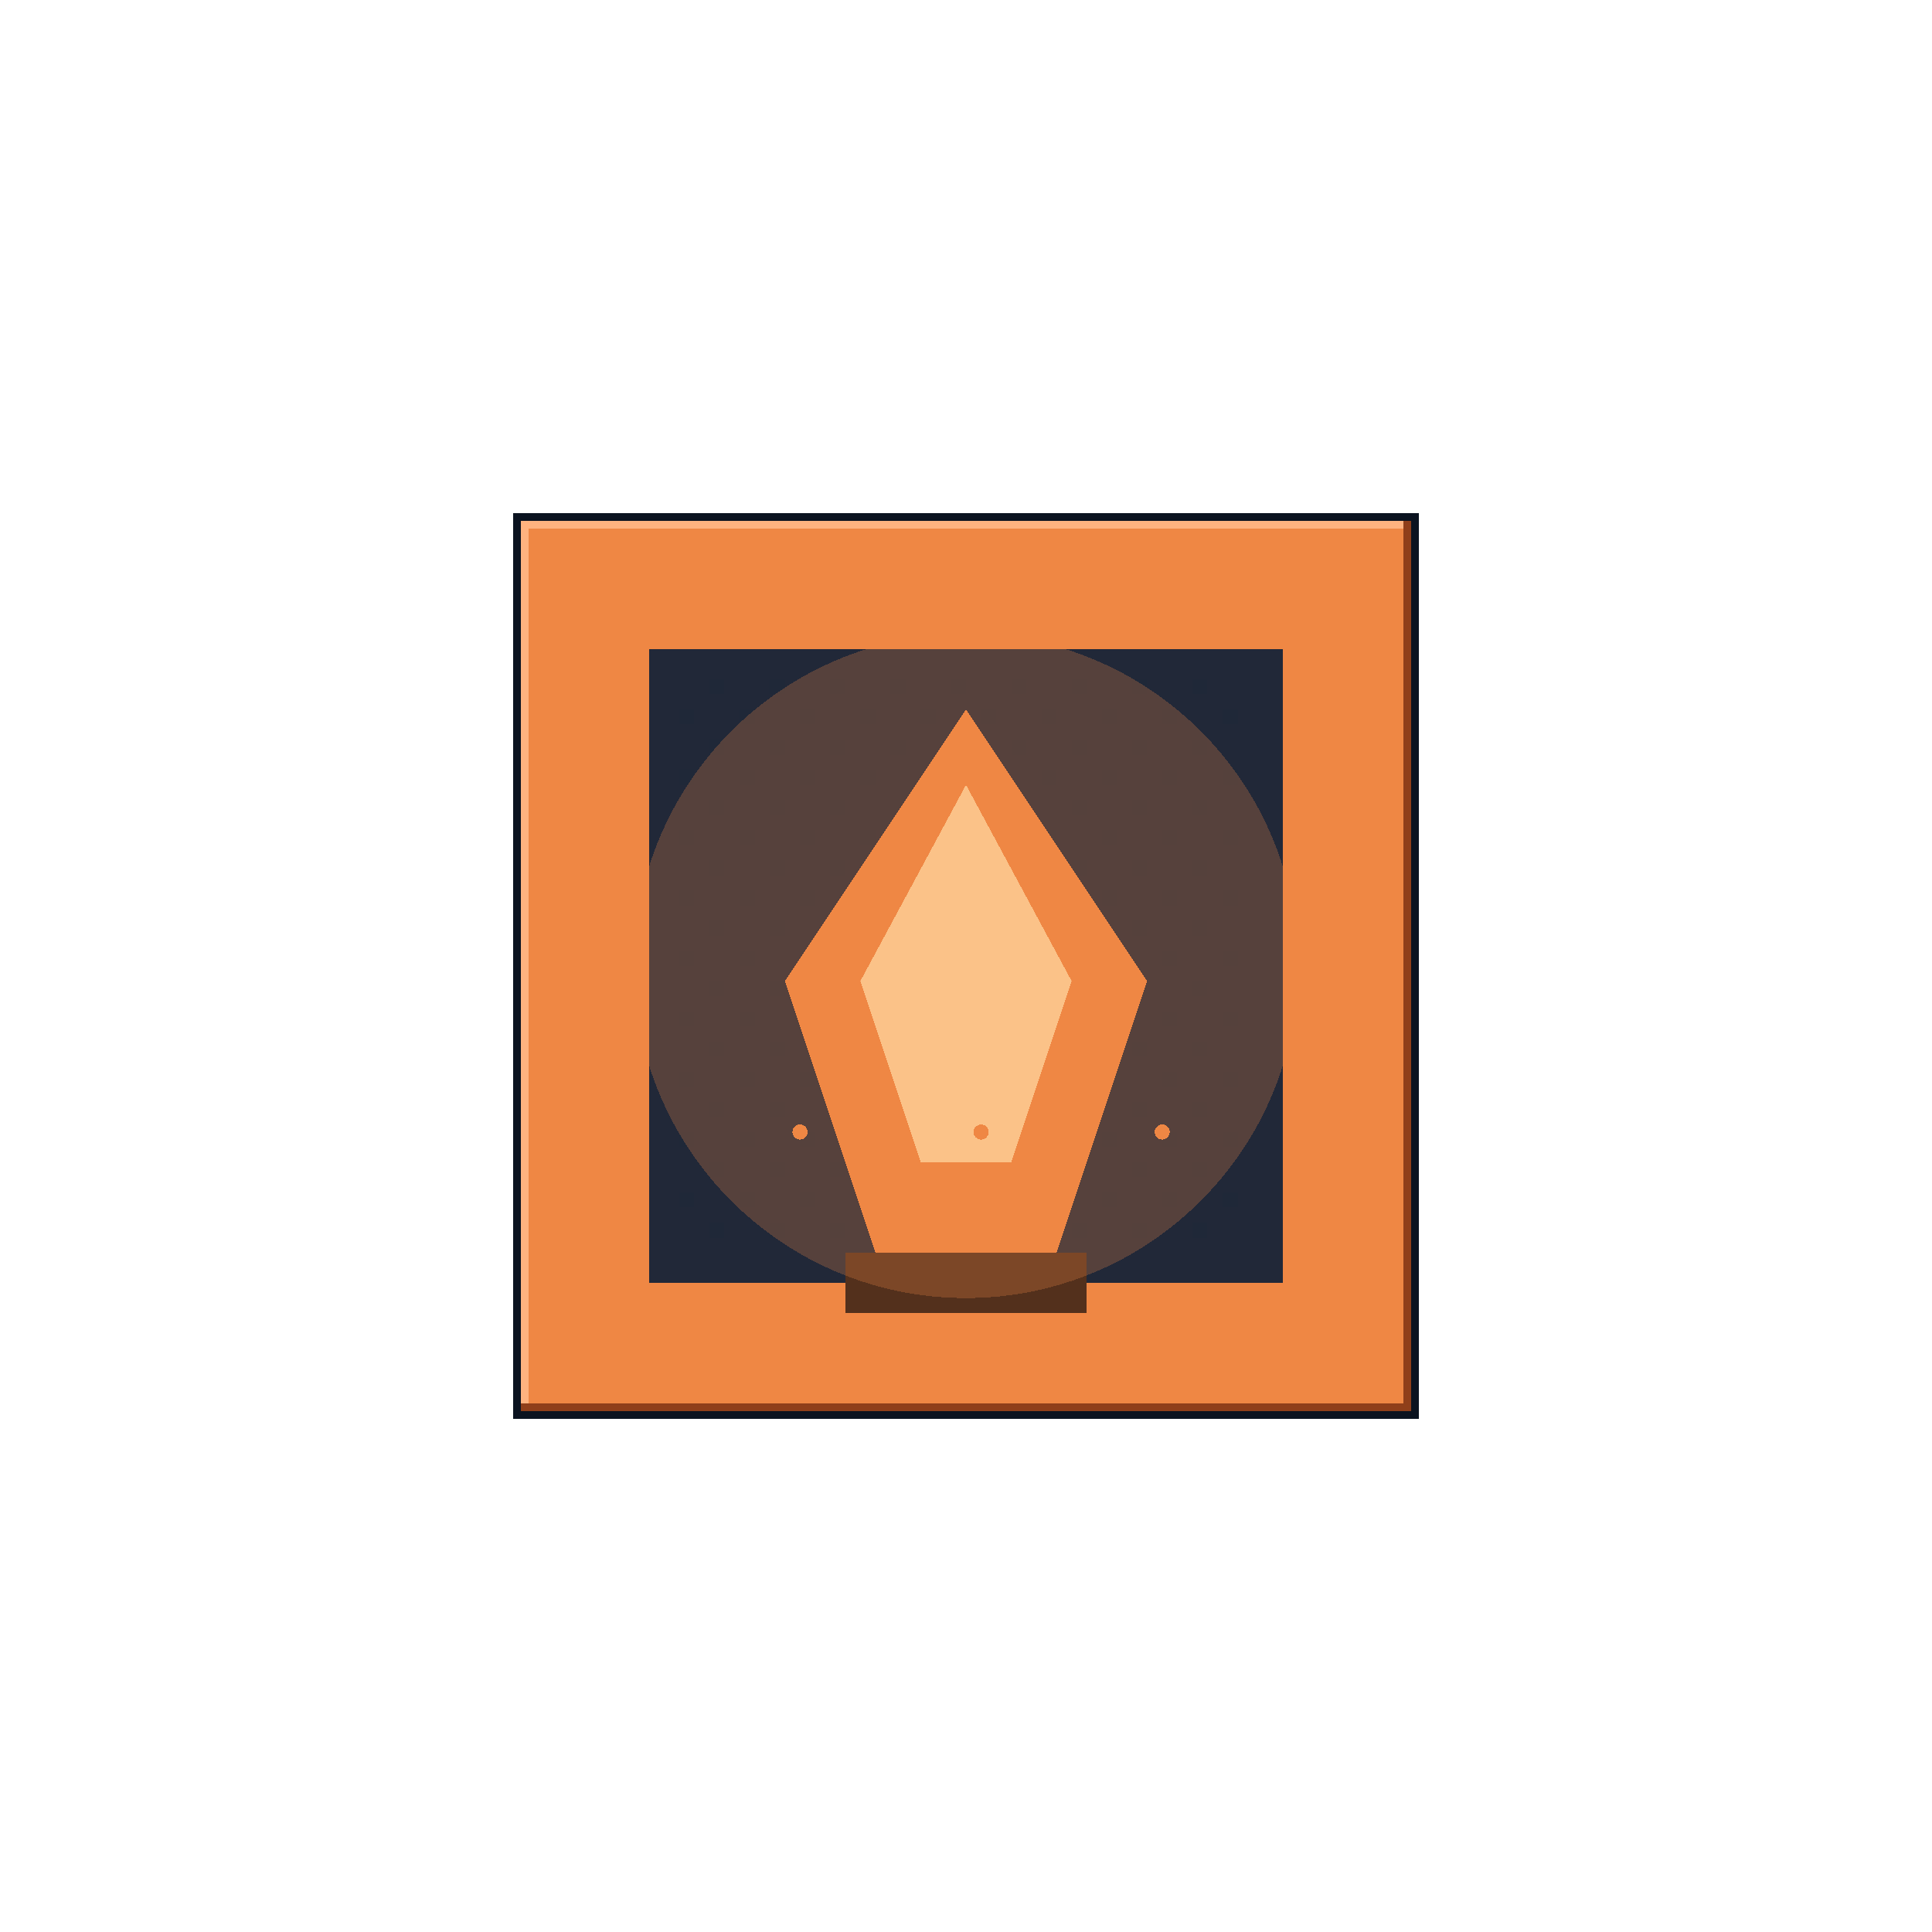
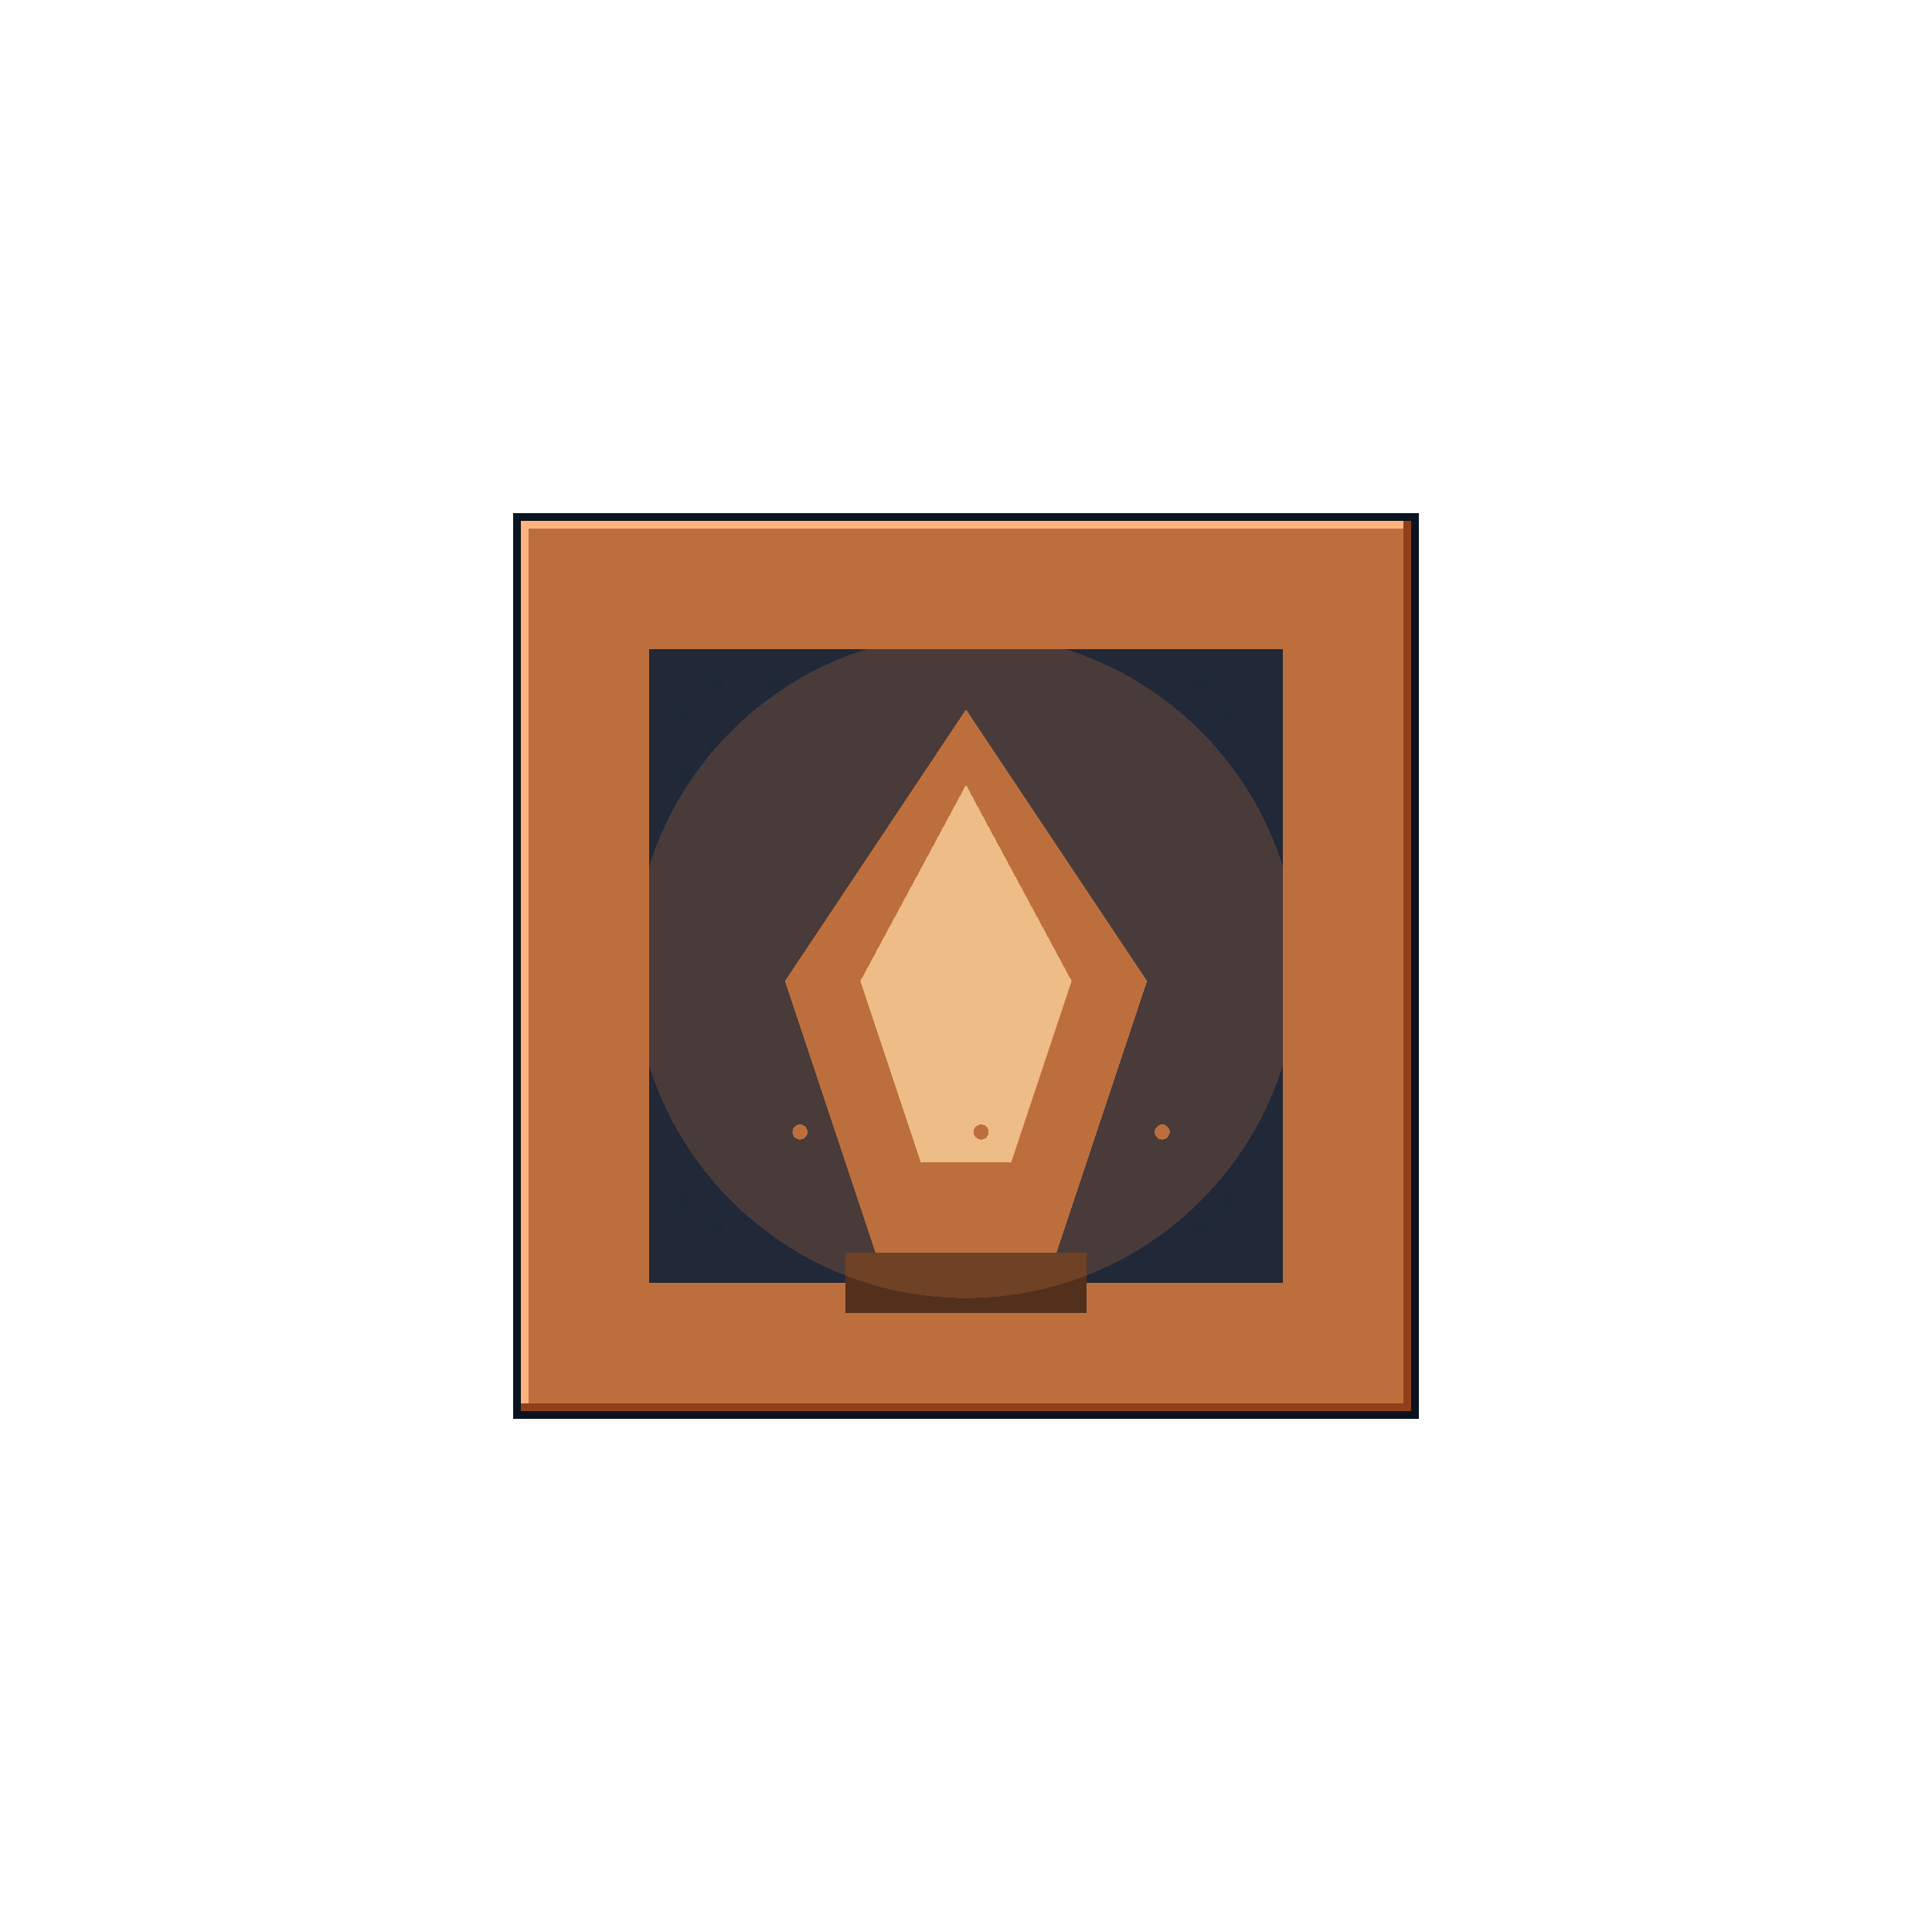
<svg xmlns="http://www.w3.org/2000/svg" width="256" height="256" viewBox="0 0 256 256" shape-rendering="crispEdges">
  <rect x="68" y="68" width="120" height="120" fill="#0b1320" />
-   <rect x="69" y="69" width="118" height="118" fill="#ef8744" />
+   <rect x="69" y="69" width="118" height="118" fill="#bc6f3d" />
  <rect x="69" y="69" width="118" height="1" fill="#ffb37f" />
  <rect x="69" y="69" width="1" height="118" fill="#ffb37f" />
  <rect x="69" y="186" width="118" height="1" fill="#8f3f1a" />
  <rect x="186" y="69" width="1" height="118" fill="#8f3f1a" />
  <rect x="86" y="86" width="84" height="84" fill="#212838" />
  <rect x="94" y="90" width="2" height="2" fill="#1f2838" />
  <rect x="102" y="90" width="2" height="2" fill="#1f2838" />
  <rect x="110" y="90" width="2" height="2" fill="#1f2838" />
  <rect x="118" y="90" width="2" height="2" fill="#1f2838" />
  <rect x="126" y="90" width="2" height="2" fill="#1f2838" />
  <rect x="134" y="90" width="2" height="2" fill="#1f2838" />
  <rect x="142" y="90" width="2" height="2" fill="#1f2838" />
  <rect x="150" y="90" width="2" height="2" fill="#1f2838" />
  <rect x="158" y="90" width="2" height="2" fill="#1f2838" />
  <rect x="90" y="94" width="2" height="2" fill="#1f2838" />
  <rect x="98" y="94" width="2" height="2" fill="#1f2838" />
  <rect x="106" y="94" width="2" height="2" fill="#1f2838" />
  <rect x="114" y="94" width="2" height="2" fill="#1f2838" />
  <rect x="122" y="94" width="2" height="2" fill="#1f2838" />
  <rect x="130" y="94" width="2" height="2" fill="#1f2838" />
  <rect x="138" y="94" width="2" height="2" fill="#1f2838" />
  <rect x="146" y="94" width="2" height="2" fill="#1f2838" />
  <rect x="154" y="94" width="2" height="2" fill="#1f2838" />
  <rect x="162" y="94" width="2" height="2" fill="#1f2838" />
  <rect x="94" y="98" width="2" height="2" fill="#1f2838" />
  <rect x="102" y="98" width="2" height="2" fill="#1f2838" />
  <rect x="110" y="98" width="2" height="2" fill="#1f2838" />
  <rect x="118" y="98" width="2" height="2" fill="#1f2838" />
  <rect x="126" y="98" width="2" height="2" fill="#1f2838" />
  <rect x="134" y="98" width="2" height="2" fill="#1f2838" />
  <rect x="142" y="98" width="2" height="2" fill="#1f2838" />
  <rect x="150" y="98" width="2" height="2" fill="#1f2838" />
  <rect x="158" y="98" width="2" height="2" fill="#1f2838" />
  <rect x="90" y="102" width="2" height="2" fill="#1f2838" />
  <rect x="98" y="102" width="2" height="2" fill="#1f2838" />
  <rect x="106" y="102" width="2" height="2" fill="#1f2838" />
  <rect x="114" y="102" width="2" height="2" fill="#1f2838" />
  <rect x="122" y="102" width="2" height="2" fill="#1f2838" />
  <rect x="130" y="102" width="2" height="2" fill="#1f2838" />
  <rect x="138" y="102" width="2" height="2" fill="#1f2838" />
  <rect x="146" y="102" width="2" height="2" fill="#1f2838" />
  <rect x="154" y="102" width="2" height="2" fill="#1f2838" />
  <rect x="162" y="102" width="2" height="2" fill="#1f2838" />
  <rect x="94" y="106" width="2" height="2" fill="#1f2838" />
  <rect x="102" y="106" width="2" height="2" fill="#1f2838" />
  <rect x="110" y="106" width="2" height="2" fill="#1f2838" />
  <rect x="118" y="106" width="2" height="2" fill="#1f2838" />
  <rect x="126" y="106" width="2" height="2" fill="#1f2838" />
  <rect x="134" y="106" width="2" height="2" fill="#1f2838" />
  <rect x="142" y="106" width="2" height="2" fill="#1f2838" />
  <rect x="150" y="106" width="2" height="2" fill="#1f2838" />
  <rect x="158" y="106" width="2" height="2" fill="#1f2838" />
  <rect x="90" y="110" width="2" height="2" fill="#1f2838" />
  <rect x="98" y="110" width="2" height="2" fill="#1f2838" />
  <rect x="106" y="110" width="2" height="2" fill="#1f2838" />
  <rect x="114" y="110" width="2" height="2" fill="#1f2838" />
  <rect x="122" y="110" width="2" height="2" fill="#1f2838" />
  <rect x="130" y="110" width="2" height="2" fill="#1f2838" />
  <rect x="138" y="110" width="2" height="2" fill="#1f2838" />
  <rect x="146" y="110" width="2" height="2" fill="#1f2838" />
  <rect x="154" y="110" width="2" height="2" fill="#1f2838" />
  <rect x="162" y="110" width="2" height="2" fill="#1f2838" />
  <rect x="94" y="114" width="2" height="2" fill="#1f2838" />
  <rect x="102" y="114" width="2" height="2" fill="#1f2838" />
  <rect x="110" y="114" width="2" height="2" fill="#1f2838" />
  <rect x="118" y="114" width="2" height="2" fill="#1f2838" />
  <rect x="126" y="114" width="2" height="2" fill="#1f2838" />
  <rect x="134" y="114" width="2" height="2" fill="#1f2838" />
  <rect x="142" y="114" width="2" height="2" fill="#1f2838" />
  <rect x="150" y="114" width="2" height="2" fill="#1f2838" />
  <rect x="158" y="114" width="2" height="2" fill="#1f2838" />
  <rect x="90" y="118" width="2" height="2" fill="#1f2838" />
  <rect x="98" y="118" width="2" height="2" fill="#1f2838" />
  <rect x="106" y="118" width="2" height="2" fill="#1f2838" />
  <rect x="114" y="118" width="2" height="2" fill="#1f2838" />
  <rect x="122" y="118" width="2" height="2" fill="#1f2838" />
  <rect x="130" y="118" width="2" height="2" fill="#1f2838" />
  <rect x="138" y="118" width="2" height="2" fill="#1f2838" />
  <rect x="146" y="118" width="2" height="2" fill="#1f2838" />
  <rect x="154" y="118" width="2" height="2" fill="#1f2838" />
  <rect x="162" y="118" width="2" height="2" fill="#1f2838" />
  <rect x="94" y="122" width="2" height="2" fill="#1f2838" />
  <rect x="102" y="122" width="2" height="2" fill="#1f2838" />
  <rect x="110" y="122" width="2" height="2" fill="#1f2838" />
  <rect x="118" y="122" width="2" height="2" fill="#1f2838" />
  <rect x="126" y="122" width="2" height="2" fill="#1f2838" />
  <rect x="134" y="122" width="2" height="2" fill="#1f2838" />
  <rect x="142" y="122" width="2" height="2" fill="#1f2838" />
  <rect x="150" y="122" width="2" height="2" fill="#1f2838" />
  <rect x="158" y="122" width="2" height="2" fill="#1f2838" />
  <rect x="90" y="126" width="2" height="2" fill="#1f2838" />
  <rect x="98" y="126" width="2" height="2" fill="#1f2838" />
  <rect x="106" y="126" width="2" height="2" fill="#1f2838" />
  <rect x="114" y="126" width="2" height="2" fill="#1f2838" />
  <rect x="122" y="126" width="2" height="2" fill="#1f2838" />
  <rect x="130" y="126" width="2" height="2" fill="#1f2838" />
  <rect x="138" y="126" width="2" height="2" fill="#1f2838" />
  <rect x="146" y="126" width="2" height="2" fill="#1f2838" />
  <rect x="154" y="126" width="2" height="2" fill="#1f2838" />
  <rect x="162" y="126" width="2" height="2" fill="#1f2838" />
  <rect x="94" y="130" width="2" height="2" fill="#1f2838" />
  <rect x="102" y="130" width="2" height="2" fill="#1f2838" />
  <rect x="110" y="130" width="2" height="2" fill="#1f2838" />
  <rect x="118" y="130" width="2" height="2" fill="#1f2838" />
  <rect x="126" y="130" width="2" height="2" fill="#1f2838" />
  <rect x="134" y="130" width="2" height="2" fill="#1f2838" />
  <rect x="142" y="130" width="2" height="2" fill="#1f2838" />
  <rect x="150" y="130" width="2" height="2" fill="#1f2838" />
  <rect x="158" y="130" width="2" height="2" fill="#1f2838" />
  <rect x="90" y="134" width="2" height="2" fill="#1f2838" />
  <rect x="98" y="134" width="2" height="2" fill="#1f2838" />
  <rect x="106" y="134" width="2" height="2" fill="#1f2838" />
  <rect x="114" y="134" width="2" height="2" fill="#1f2838" />
  <rect x="122" y="134" width="2" height="2" fill="#1f2838" />
  <rect x="130" y="134" width="2" height="2" fill="#1f2838" />
  <rect x="138" y="134" width="2" height="2" fill="#1f2838" />
  <rect x="146" y="134" width="2" height="2" fill="#1f2838" />
  <rect x="154" y="134" width="2" height="2" fill="#1f2838" />
  <rect x="162" y="134" width="2" height="2" fill="#1f2838" />
  <rect x="94" y="138" width="2" height="2" fill="#1f2838" />
  <rect x="102" y="138" width="2" height="2" fill="#1f2838" />
  <rect x="110" y="138" width="2" height="2" fill="#1f2838" />
  <rect x="118" y="138" width="2" height="2" fill="#1f2838" />
  <rect x="126" y="138" width="2" height="2" fill="#1f2838" />
  <rect x="134" y="138" width="2" height="2" fill="#1f2838" />
  <rect x="142" y="138" width="2" height="2" fill="#1f2838" />
  <rect x="150" y="138" width="2" height="2" fill="#1f2838" />
  <rect x="158" y="138" width="2" height="2" fill="#1f2838" />
  <rect x="90" y="142" width="2" height="2" fill="#1f2838" />
  <rect x="98" y="142" width="2" height="2" fill="#1f2838" />
  <rect x="106" y="142" width="2" height="2" fill="#1f2838" />
  <rect x="114" y="142" width="2" height="2" fill="#1f2838" />
  <rect x="122" y="142" width="2" height="2" fill="#1f2838" />
  <rect x="130" y="142" width="2" height="2" fill="#1f2838" />
  <rect x="138" y="142" width="2" height="2" fill="#1f2838" />
  <rect x="146" y="142" width="2" height="2" fill="#1f2838" />
  <rect x="154" y="142" width="2" height="2" fill="#1f2838" />
  <rect x="162" y="142" width="2" height="2" fill="#1f2838" />
  <rect x="94" y="146" width="2" height="2" fill="#1f2838" />
  <rect x="102" y="146" width="2" height="2" fill="#1f2838" />
  <rect x="110" y="146" width="2" height="2" fill="#1f2838" />
  <rect x="118" y="146" width="2" height="2" fill="#1f2838" />
  <rect x="126" y="146" width="2" height="2" fill="#1f2838" />
  <rect x="134" y="146" width="2" height="2" fill="#1f2838" />
  <rect x="142" y="146" width="2" height="2" fill="#1f2838" />
  <rect x="150" y="146" width="2" height="2" fill="#1f2838" />
  <rect x="158" y="146" width="2" height="2" fill="#1f2838" />
  <rect x="90" y="150" width="2" height="2" fill="#1f2838" />
  <rect x="98" y="150" width="2" height="2" fill="#1f2838" />
  <rect x="106" y="150" width="2" height="2" fill="#1f2838" />
  <rect x="114" y="150" width="2" height="2" fill="#1f2838" />
  <rect x="122" y="150" width="2" height="2" fill="#1f2838" />
  <rect x="130" y="150" width="2" height="2" fill="#1f2838" />
  <rect x="138" y="150" width="2" height="2" fill="#1f2838" />
  <rect x="146" y="150" width="2" height="2" fill="#1f2838" />
  <rect x="154" y="150" width="2" height="2" fill="#1f2838" />
  <rect x="162" y="150" width="2" height="2" fill="#1f2838" />
  <rect x="94" y="154" width="2" height="2" fill="#1f2838" />
  <rect x="102" y="154" width="2" height="2" fill="#1f2838" />
  <rect x="110" y="154" width="2" height="2" fill="#1f2838" />
  <rect x="118" y="154" width="2" height="2" fill="#1f2838" />
  <rect x="126" y="154" width="2" height="2" fill="#1f2838" />
  <rect x="134" y="154" width="2" height="2" fill="#1f2838" />
  <rect x="142" y="154" width="2" height="2" fill="#1f2838" />
  <rect x="150" y="154" width="2" height="2" fill="#1f2838" />
  <rect x="158" y="154" width="2" height="2" fill="#1f2838" />
  <rect x="90" y="158" width="2" height="2" fill="#1f2838" />
  <rect x="98" y="158" width="2" height="2" fill="#1f2838" />
  <rect x="106" y="158" width="2" height="2" fill="#1f2838" />
  <rect x="114" y="158" width="2" height="2" fill="#1f2838" />
  <rect x="122" y="158" width="2" height="2" fill="#1f2838" />
  <rect x="130" y="158" width="2" height="2" fill="#1f2838" />
  <rect x="138" y="158" width="2" height="2" fill="#1f2838" />
  <rect x="146" y="158" width="2" height="2" fill="#1f2838" />
  <rect x="154" y="158" width="2" height="2" fill="#1f2838" />
  <rect x="162" y="158" width="2" height="2" fill="#1f2838" />
  <rect x="94" y="162" width="2" height="2" fill="#1f2838" />
  <rect x="102" y="162" width="2" height="2" fill="#1f2838" />
  <rect x="110" y="162" width="2" height="2" fill="#1f2838" />
  <rect x="118" y="162" width="2" height="2" fill="#1f2838" />
  <rect x="126" y="162" width="2" height="2" fill="#1f2838" />
  <rect x="134" y="162" width="2" height="2" fill="#1f2838" />
  <rect x="142" y="162" width="2" height="2" fill="#1f2838" />
  <rect x="150" y="162" width="2" height="2" fill="#1f2838" />
  <rect x="158" y="162" width="2" height="2" fill="#1f2838" />
-   <polygon points="128,94 152,130 140,166 116,166 104,130" fill="#ef8744" />
+   <polygon points="128,94 152,130 140,166 116,166 104,130" fill="#bc6f3d" />
  <polygon points="128,104 142,130 134,154 122,154 114,130" fill="#ffd79f" />
  <rect x="112" y="166" width="32" height="8" fill="#53301c" />
-   <circle cx="106" cy="150" r="1" fill="#ef8744" />
-   <circle cx="118" cy="150" r="1" fill="#ef8744" />
-   <circle cx="130" cy="150" r="1" fill="#ef8744" />
-   <circle cx="142" cy="150" r="1" fill="#ef8744" />
-   <circle cx="154" cy="150" r="1" fill="#ef8744" />
-   <circle cx="128" cy="128" r="44" fill="#ef8744" opacity="0.26" />
+   <circle cx="106" cy="150" r="1" fill="#bc6f3d" />
+   <circle cx="118" cy="150" r="1" fill="#bc6f3d" />
+   <circle cx="130" cy="150" r="1" fill="#bc6f3d" />
+   <circle cx="142" cy="150" r="1" fill="#bc6f3d" />
+   <circle cx="154" cy="150" r="1" fill="#bc6f3d" />
+   <circle cx="128" cy="128" r="44" fill="#bc6f3d" opacity="0.26" />
</svg>
